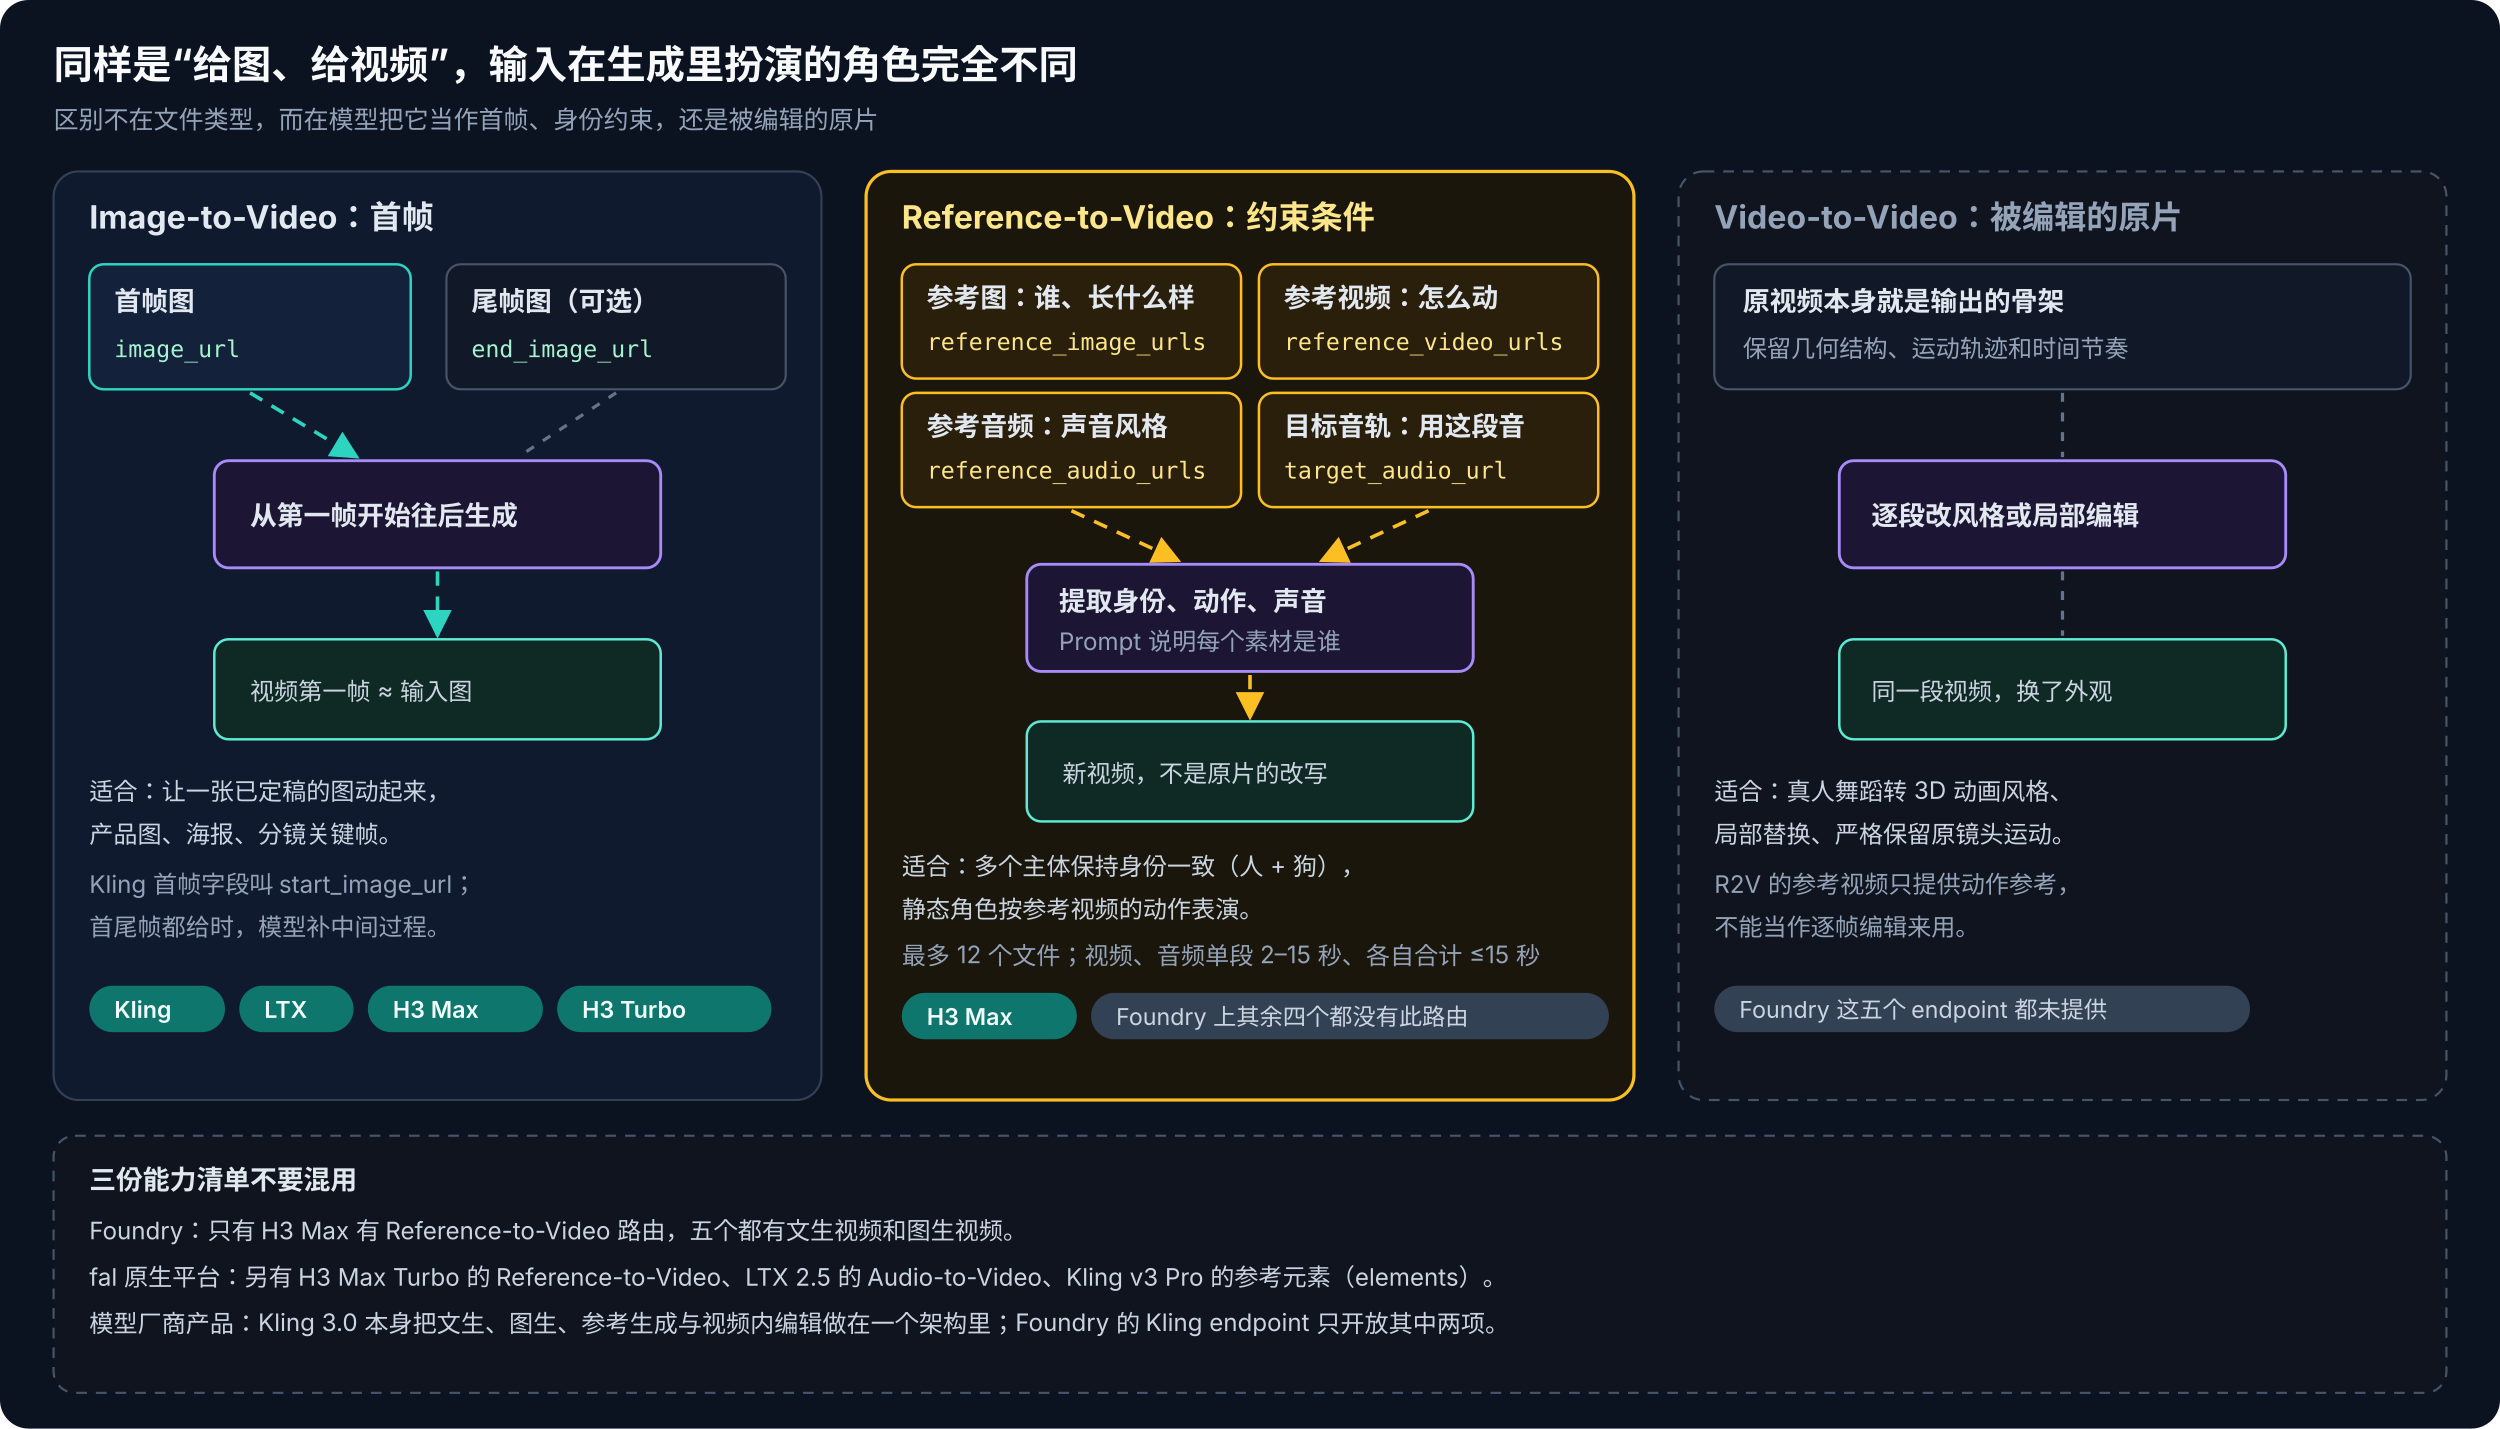
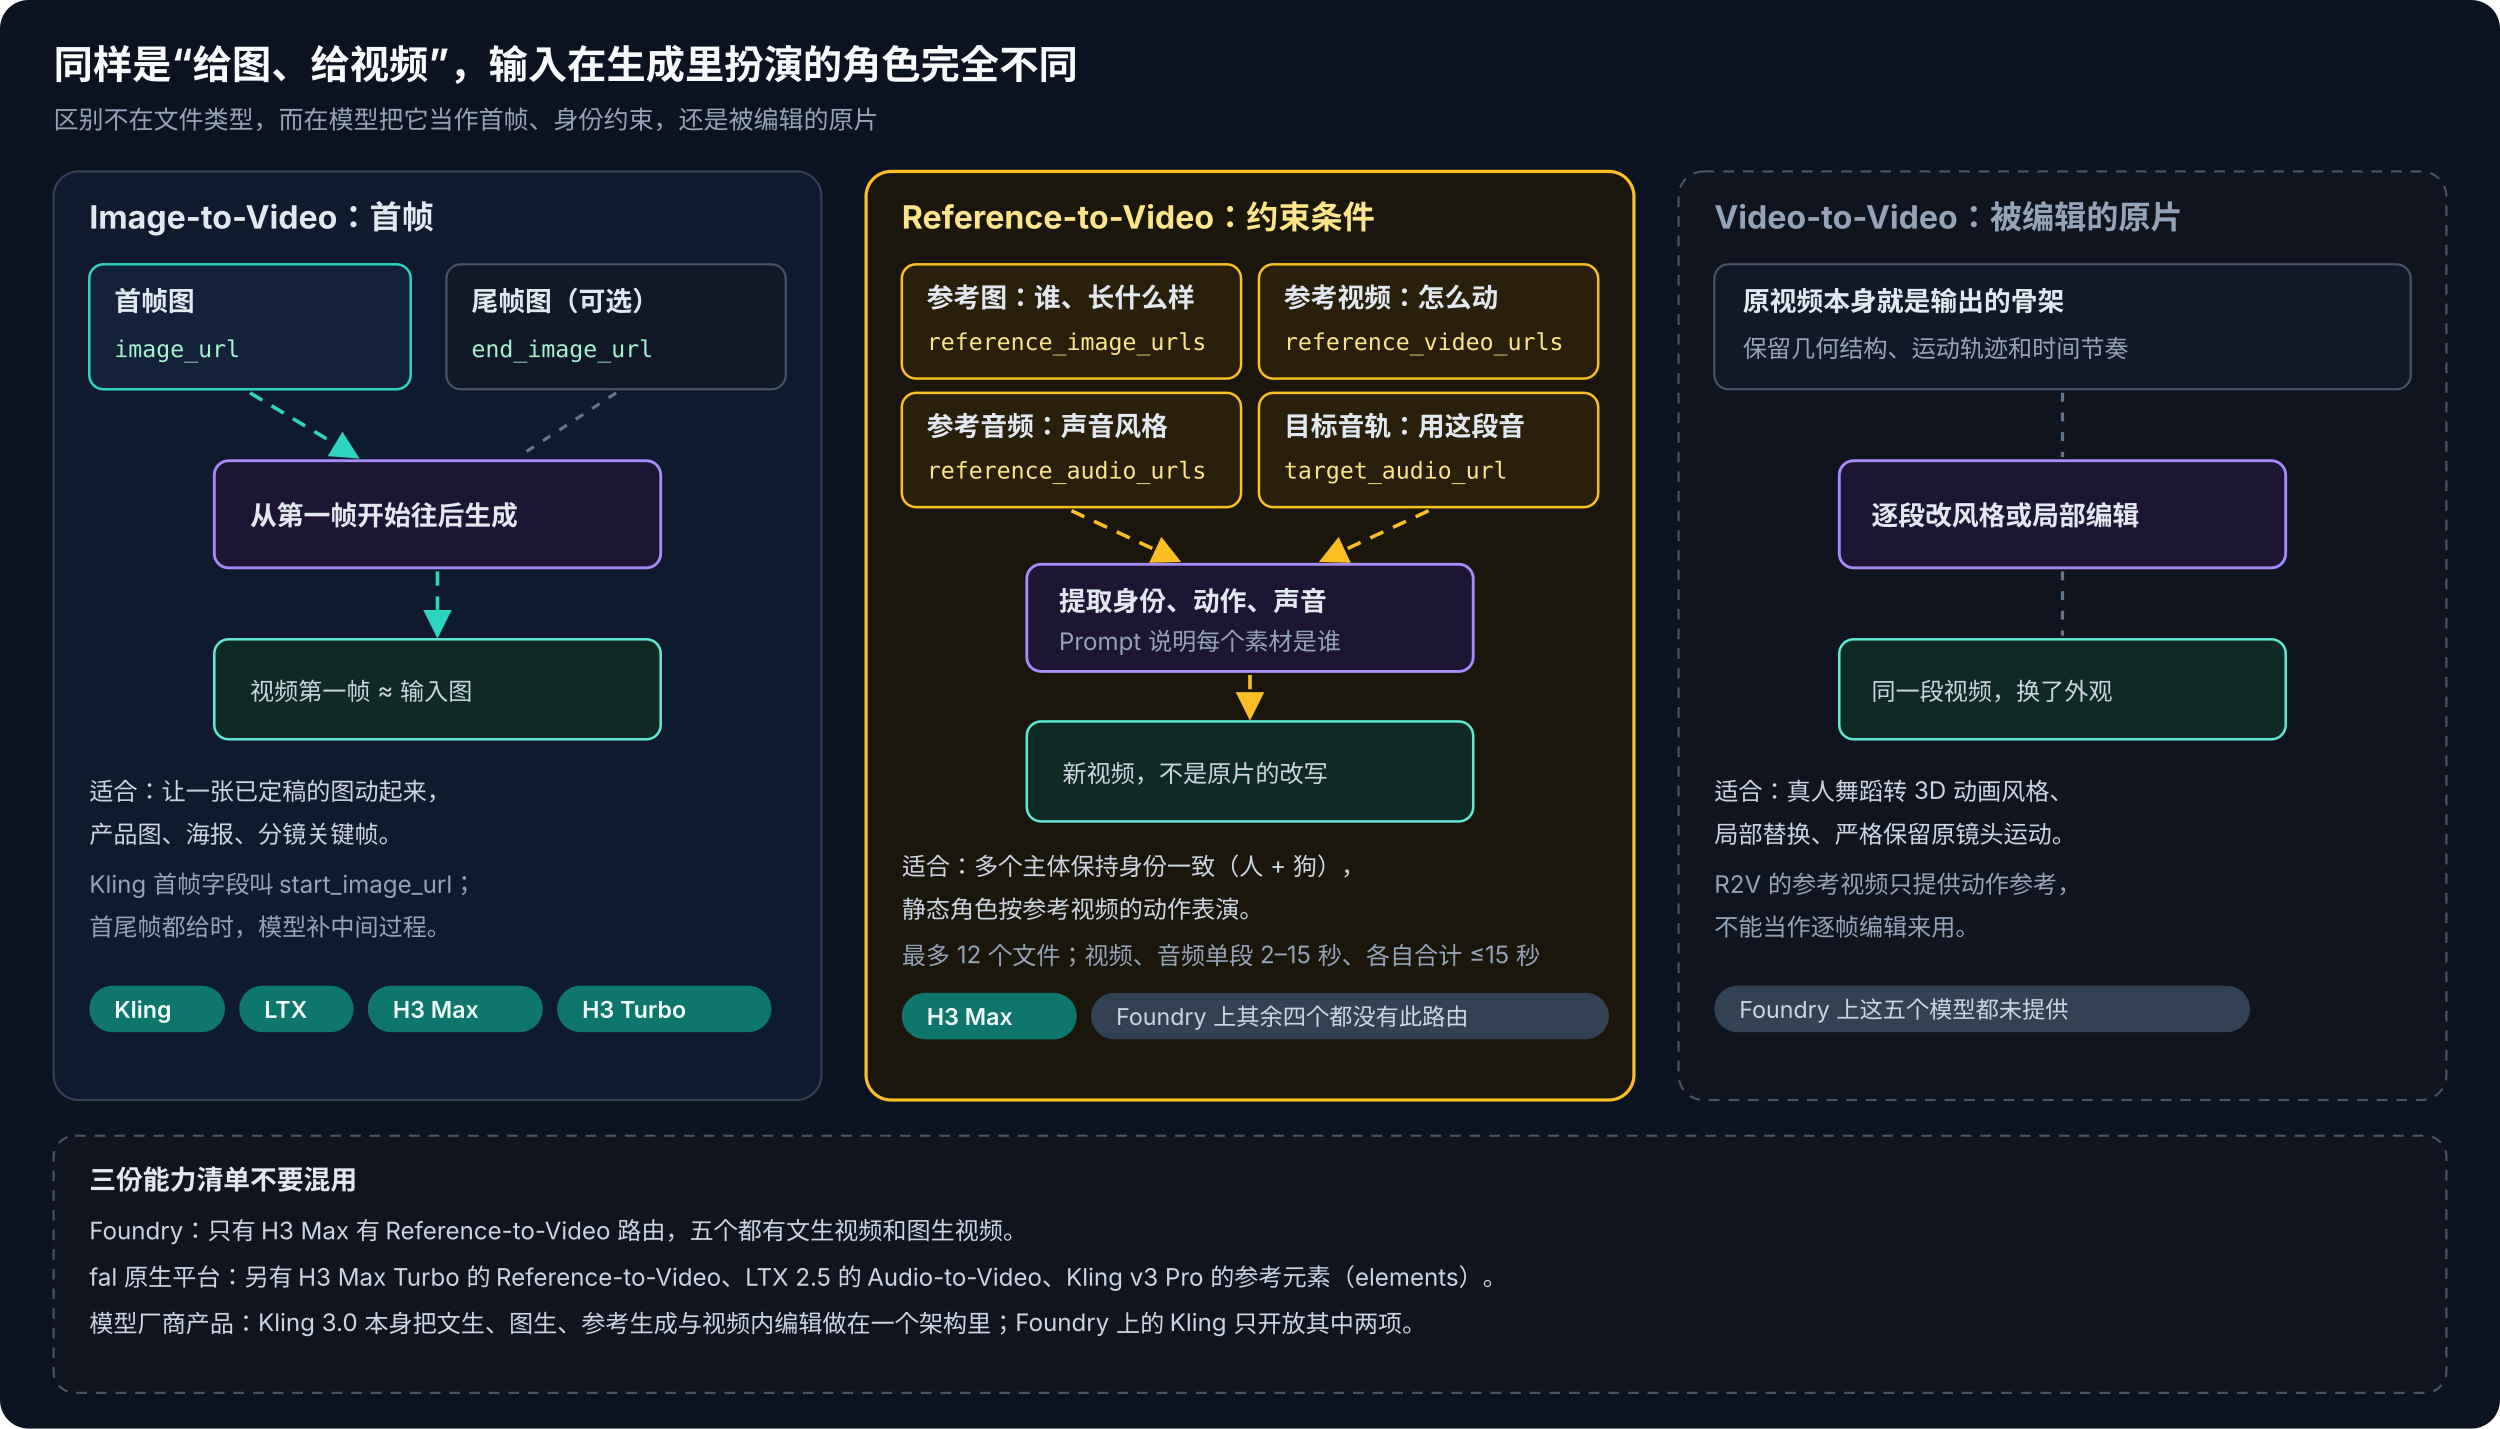
<svg xmlns="http://www.w3.org/2000/svg" viewBox="0 0 1400 800" width="1400" height="800" font-family="-apple-system, 'PingFang SC', 'Microsoft YaHei', 'Segoe UI', sans-serif">
  <defs>
    <marker id="arr" viewBox="0 0 10 10" refX="9" refY="5" markerWidth="8" markerHeight="8" orient="auto-start-reverse">
      <path d="M0,0 L10,5 L0,10 z" fill="#2dd4bf" />
    </marker>
    <marker id="arrA" viewBox="0 0 10 10" refX="9" refY="5" markerWidth="8" markerHeight="8" orient="auto-start-reverse">
      <path d="M0,0 L10,5 L0,10 z" fill="#fbbf24" />
    </marker>
    <style>
      .bg { fill: #0b1220; }
      .title { fill: #f8fafc; font-size: 22px; font-weight: 700; }
      .sub { fill: #94a3b8; font-size: 14px; }
      .col { fill: #0f1a2e; stroke: #334155; stroke-width: 1.2; }
      .colA { fill: #1a160b; stroke: #fbbf24; stroke-width: 1.8; animation: pulse 2.6s ease-in-out infinite; }
      .colG { fill: #0f141f; stroke: #475569; stroke-width: 1.2; stroke-dasharray: 6 5; }
      .h { fill: #e2e8f0; font-size: 18px; font-weight: 700; }
      .hA { fill: #fde68a; font-size: 18px; font-weight: 700; }
      .hG { fill: #94a3b8; font-size: 18px; font-weight: 700; }
      .h15 { fill: #e2e8f0; font-size: 15px; font-weight: 600; }
      .t { fill: #cbd5e1; font-size: 13.5px; }
      .tg { fill: #94a3b8; font-size: 13.5px; }
      .code { fill: #a7f3d0; font-size: 13px; font-family: Menlo, monospace; }
      .codeA { fill: #fde68a; font-size: 13px; font-family: Menlo, monospace; }
      .in { fill: #13213a; stroke: #2dd4bf; stroke-width: 1.4; }
      .inA { fill: #2a1f0b; stroke: #fbbf24; stroke-width: 1.4; }
      .inG { fill: #111827; stroke: #475569; stroke-width: 1.2; }
      .model { fill: #1c1534; stroke: #a78bfa; stroke-width: 1.6; }
      .out { fill: #0f2a24; stroke: #5eead4; stroke-width: 1.4; }
      .flow { fill: none; stroke: #2dd4bf; stroke-width: 2; stroke-dasharray: 8 6; animation: dash 1.2s linear infinite; }
      .flowA { fill: none; stroke: #fbbf24; stroke-width: 2; stroke-dasharray: 8 6; animation: dash 1.2s linear infinite; }
      .flowG { fill: none; stroke: #64748b; stroke-width: 1.8; stroke-dasharray: 5 6; }
      .chip { fill: #0f766e; } .chipN { fill: #334155; }
      .ct { fill: #f0fdfa; font-size: 13px; font-weight: 600; }
      .ctN { fill: #cbd5e1; font-size: 13px; }
      @keyframes dash { to { stroke-dashoffset: -28; } }
      @keyframes pulse { 0%,100% { stroke-opacity: 1; } 50% { stroke-opacity: 0.4; } }
    </style>
  </defs>
  <rect class="bg" width="1400" height="800" rx="16" />
  <text class="title" x="30" y="44">同样是“给图、给视频”，输入在生成里扮演的角色完全不同</text>
  <text class="sub" x="30" y="72">区别不在文件类型，而在模型把它当作首帧、身份约束，还是被编辑的原片</text>
  <rect class="col" x="30" y="96" width="430" height="520" rx="14" />
  <text class="h" x="50" y="128">Image-to-Video：首帧</text>
  <rect class="in" x="50" y="148" width="180" height="70" rx="8" />
  <text class="h15" x="64" y="174">首帧图</text>
  <text class="code" x="64" y="200">image_url</text>
  <rect class="inG" x="250" y="148" width="190" height="70" rx="8" />
  <text class="h15" x="264" y="174">尾帧图（可选）</text>
  <text class="code" x="264" y="200">end_image_url</text>
  <rect class="model" x="120" y="258" width="250" height="60" rx="8" />
  <text class="h15" x="140" y="294">从第一帧开始往后生成</text>
  <rect class="out" x="120" y="358" width="250" height="56" rx="8" />
  <text class="t" x="140" y="392">视频第一帧 ≈ 输入图</text>
  <path class="flow" d="M140,220 L200,256" marker-end="url(#arr)" />
  <path class="flowG" d="M345,220 L290,256" />
  <path class="flow" d="M245,320 L245,356" marker-end="url(#arr)" />
  <text class="t" x="50" y="448">适合：让一张已定稿的图动起来，</text>
  <text class="t" x="50" y="472">产品图、海报、分镜关键帧。</text>
  <text class="tg" x="50" y="500">Kling 首帧字段叫 start_image_url；</text>
  <text class="tg" x="50" y="524">首尾帧都给时，模型补中间过程。</text>
  <rect class="chip" x="50" y="552" width="76" height="26" rx="13" />
  <text class="ct" x="64" y="570">Kling</text>
  <rect class="chip" x="134" y="552" width="64" height="26" rx="13" />
  <text class="ct" x="148" y="570">LTX</text>
  <rect class="chip" x="206" y="552" width="98" height="26" rx="13" />
  <text class="ct" x="220" y="570">H3 Max</text>
  <rect class="chip" x="312" y="552" width="120" height="26" rx="13" />
  <text class="ct" x="326" y="570">H3 Turbo</text>
  <rect class="colA" x="485" y="96" width="430" height="520" rx="14" />
  <text class="hA" x="505" y="128">Reference-to-Video：约束条件</text>
  <rect class="inA" x="505" y="148" width="190" height="64" rx="8" />
  <text class="h15" x="519" y="172">参考图：谁、长什么样</text>
  <text class="codeA" x="519" y="196">reference_image_urls</text>
  <rect class="inA" x="705" y="148" width="190" height="64" rx="8" />
  <text class="h15" x="719" y="172">参考视频：怎么动</text>
  <text class="codeA" x="719" y="196">reference_video_urls</text>
  <rect class="inA" x="505" y="220" width="190" height="64" rx="8" />
  <text class="h15" x="519" y="244">参考音频：声音风格</text>
  <text class="codeA" x="519" y="268">reference_audio_urls</text>
  <rect class="inA" x="705" y="220" width="190" height="64" rx="8" />
  <text class="h15" x="719" y="244">目标音轨：用这段音</text>
  <text class="codeA" x="719" y="268">target_audio_url</text>
  <rect class="model" x="575" y="316" width="250" height="60" rx="8" />
  <text class="h15" x="593" y="342">提取身份、动作、声音</text>
  <text class="tg" x="593" y="364">Prompt 说明每个素材是谁</text>
  <rect class="out" x="575" y="404" width="250" height="56" rx="8" />
  <text class="t" x="595" y="438">新视频，不是原片的改写</text>
  <path class="flowA" d="M600,286 L660,314" marker-end="url(#arrA)" />
  <path class="flowA" d="M800,286 L740,314" marker-end="url(#arrA)" />
  <path class="flowA" d="M700,378 L700,402" marker-end="url(#arrA)" />
  <text class="t" x="505" y="490">适合：多个主体保持身份一致（人 + 狗），</text>
  <text class="t" x="505" y="514">静态角色按参考视频的动作表演。</text>
  <text class="tg" x="505" y="540">最多 12 个文件；视频、音频单段 2–15 秒、各自合计 ≤15 秒</text>
  <rect class="chip" x="505" y="556" width="98" height="26" rx="13" />
  <text class="ct" x="519" y="574">H3 Max</text>
  <rect class="chipN" x="611" y="556" width="290" height="26" rx="13" />
  <text class="ctN" x="625" y="574">Foundry 上其余四个都没有此路由</text>
  <rect class="colG" x="940" y="96" width="430" height="520" rx="14" />
  <text class="hG" x="960" y="128">Video-to-Video：被编辑的原片</text>
  <rect class="inG" x="960" y="148" width="390" height="70" rx="8" />
  <text class="h15" x="976" y="174">原视频本身就是输出的骨架</text>
  <text class="tg" x="976" y="200">保留几何结构、运动轨迹和时间节奏</text>
  <rect class="model" x="1030" y="258" width="250" height="60" rx="8" />
  <text class="h15" x="1048" y="294">逐段改风格或局部编辑</text>
  <rect class="out" x="1030" y="358" width="250" height="56" rx="8" />
  <text class="t" x="1048" y="392">同一段视频，换了外观</text>
  <path class="flowG" d="M1155,220 L1155,256" />
  <path class="flowG" d="M1155,320 L1155,356" />
  <text class="t" x="960" y="448">适合：真人舞蹈转 3D 动画风格、</text>
  <text class="t" x="960" y="472">局部替换、严格保留原镜头运动。</text>
  <text class="tg" x="960" y="500">R2V 的参考视频只提供动作参考，</text>
  <text class="tg" x="960" y="524">不能当作逐帧编辑来用。</text>
  <rect class="chipN" x="960" y="552" width="300" height="26" rx="13" />
-   <text class="ctN" x="974" y="570">Foundry 这五个 endpoint 都未提供</text>
+   <text class="ctN" x="974" y="570">Foundry 上这五个模型都未提供</text>
  <rect class="colG" x="30" y="636" width="1340" height="144" rx="12" />
  <text class="h15" x="50" y="666">三份能力清单不要混用</text>
  <text class="t" x="50" y="694">Foundry：只有 H3 Max 有 Reference-to-Video 路由，五个都有文生视频和图生视频。</text>
  <text class="t" x="50" y="720">fal 原生平台：另有 H3 Max Turbo 的 Reference-to-Video、LTX 2.5 的 Audio-to-Video、Kling v3 Pro 的参考元素（elements）。</text>
-   <text class="t" x="50" y="746">模型厂商产品：Kling 3.0 本身把文生、图生、参考生成与视频内编辑做在一个架构里；Foundry 的 Kling endpoint 只开放其中两项。</text>
+   <text class="t" x="50" y="746">模型厂商产品：Kling 3.0 本身把文生、图生、参考生成与视频内编辑做在一个架构里；Foundry 上的 Kling 只开放其中两项。</text>
</svg>
